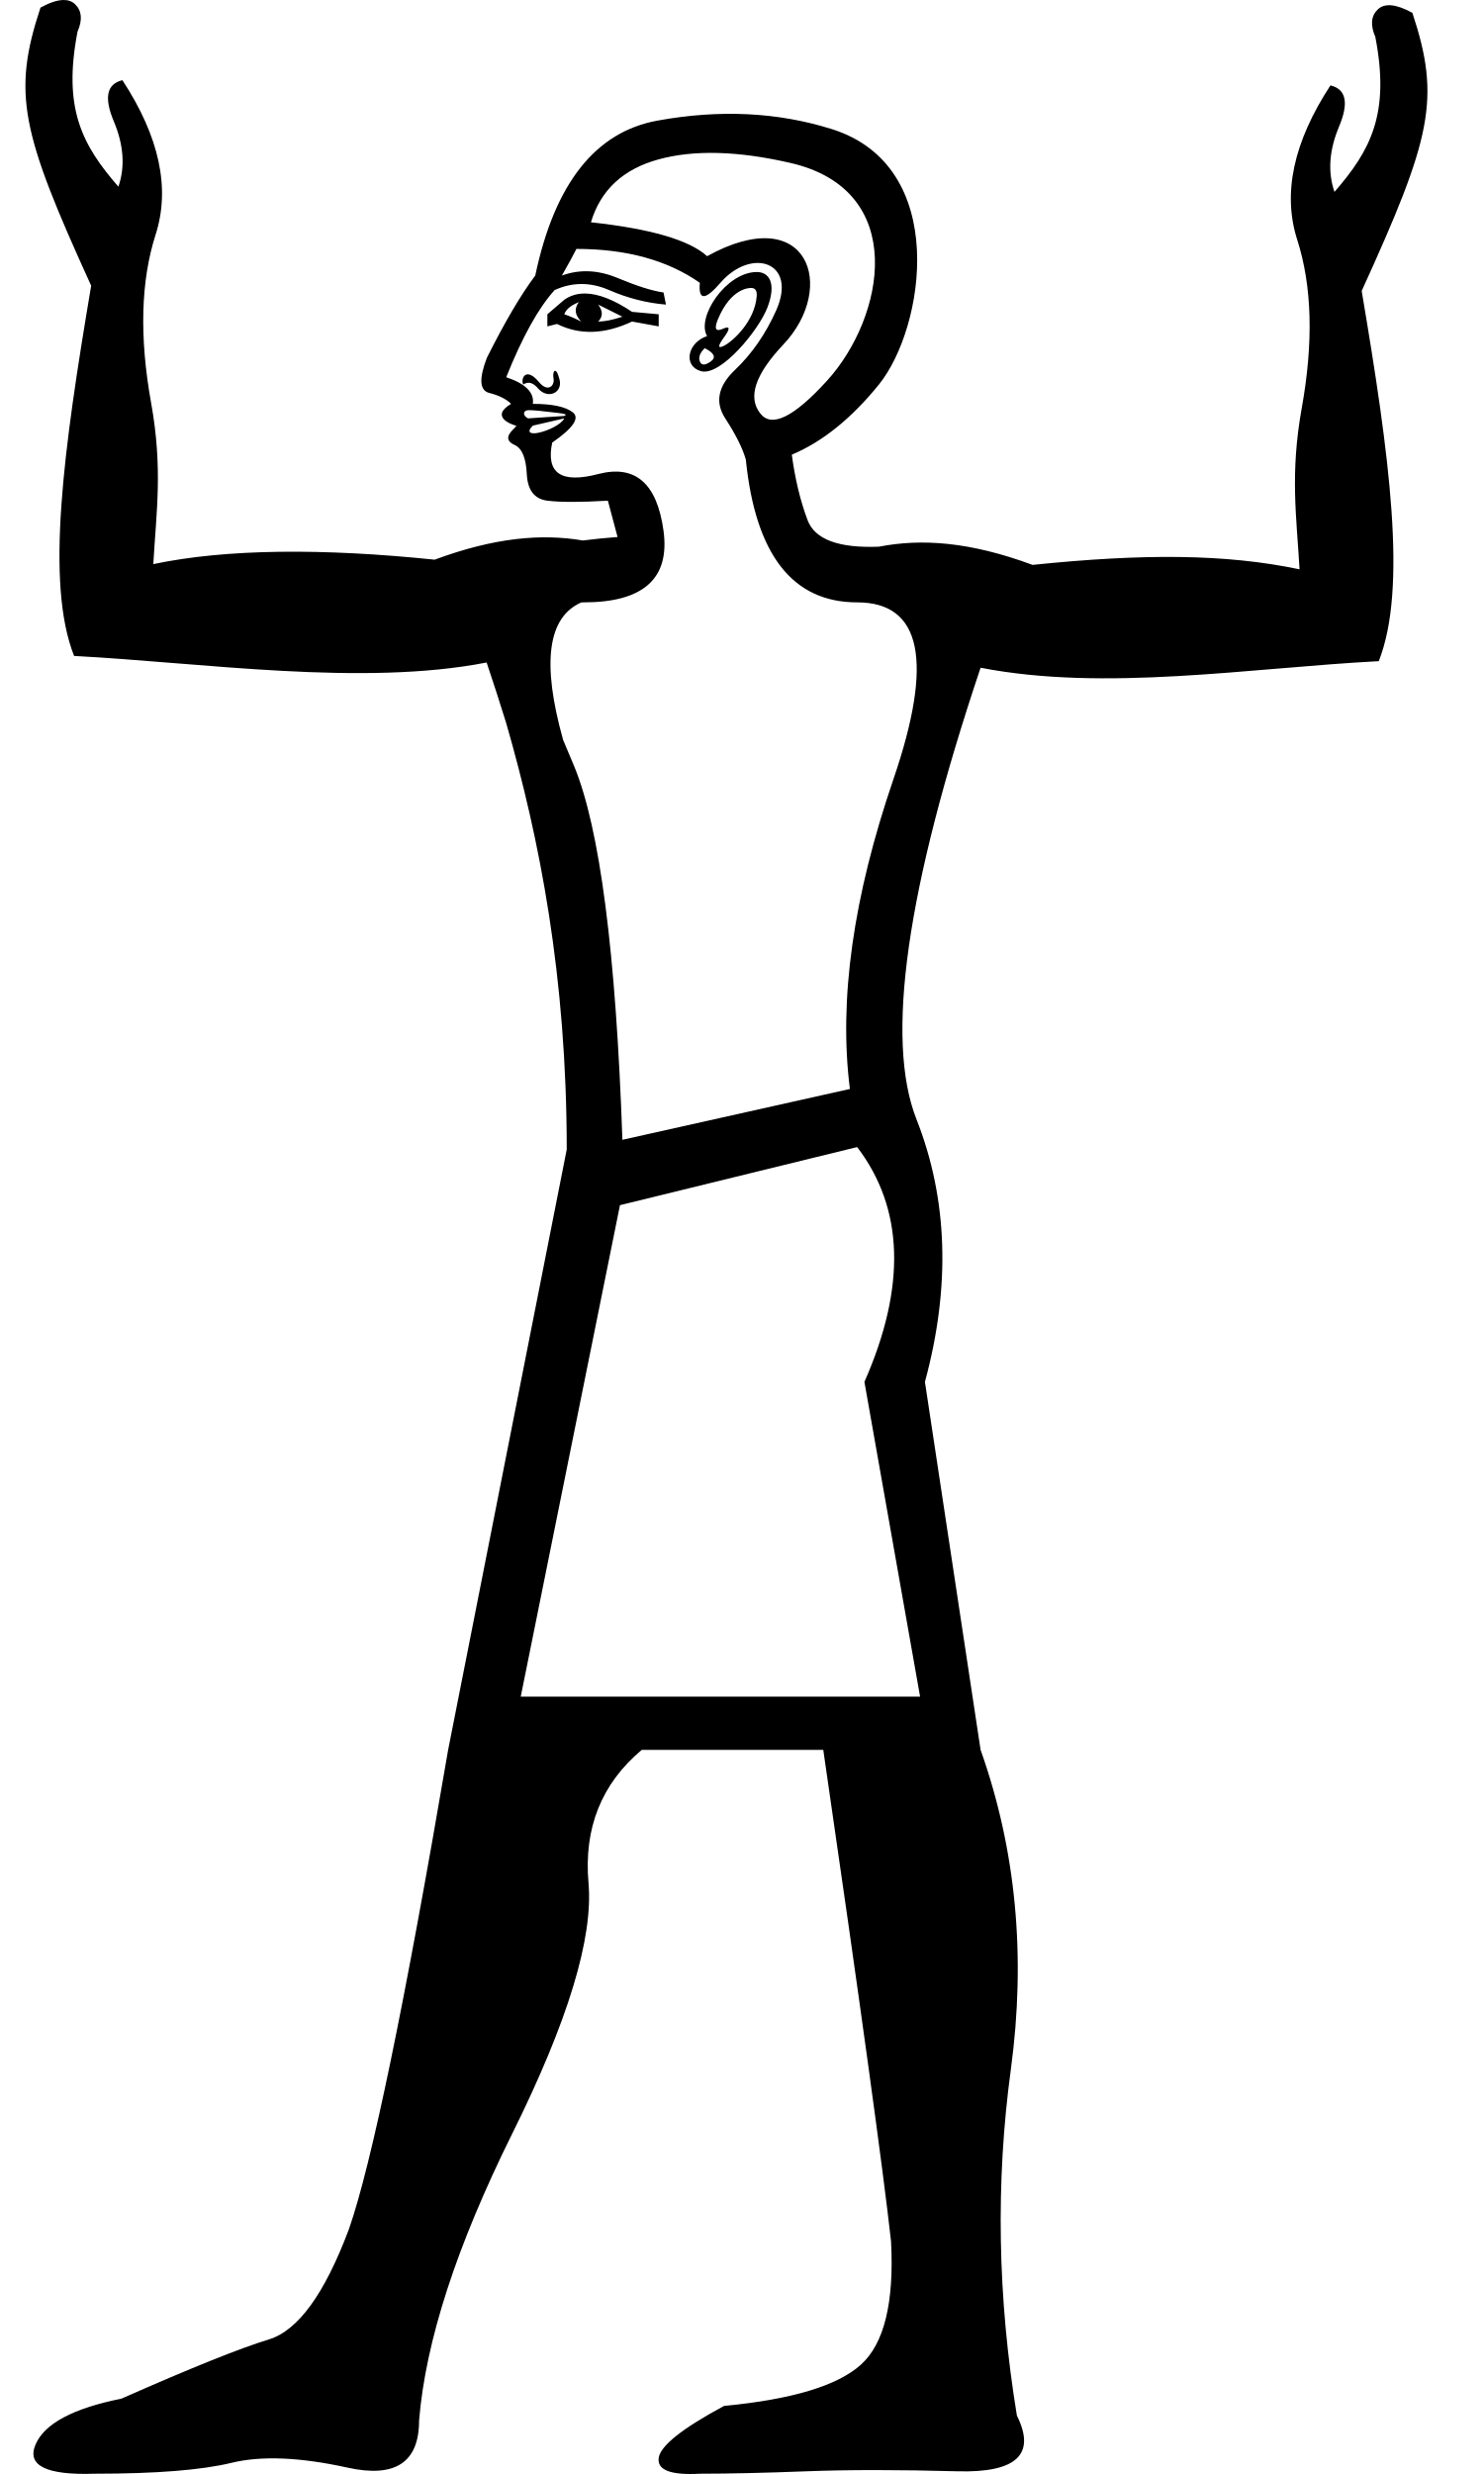
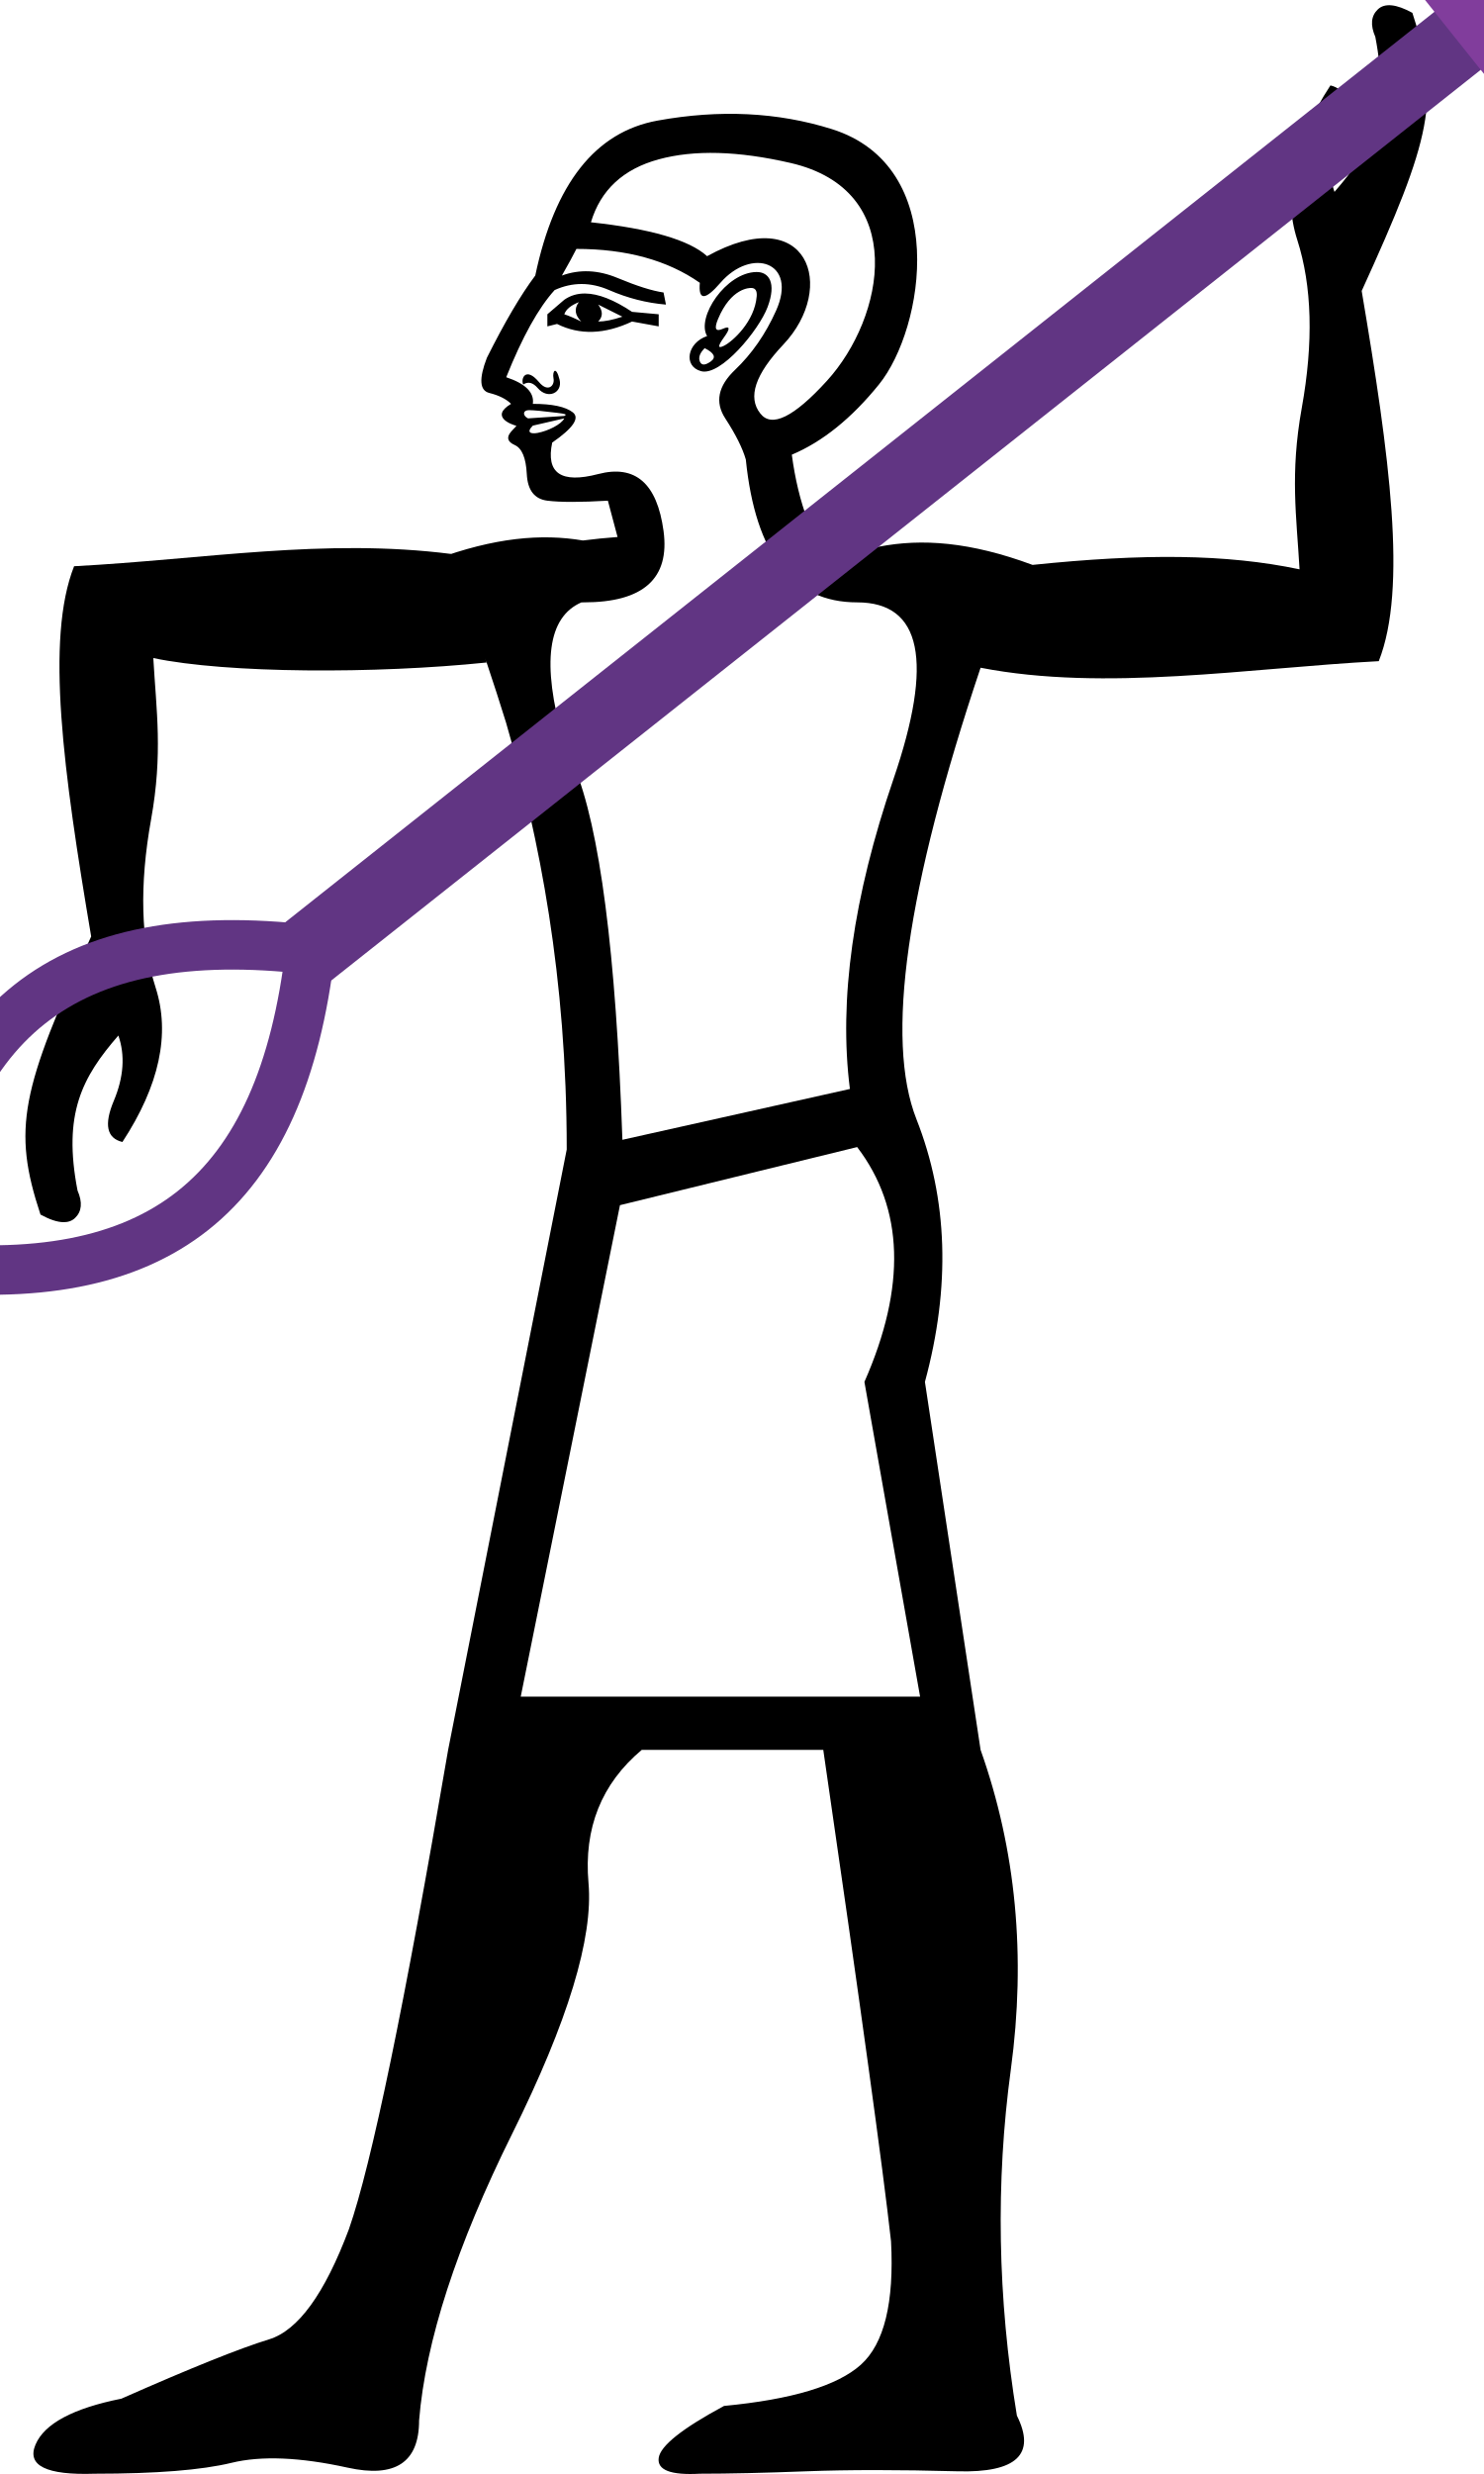
<svg xmlns="http://www.w3.org/2000/svg" width="600" height="1000" version="1.1" id="svg1">
  <defs id="defs1" />
-   <path id="path1" style="fill:#000000;stroke:none;stroke-width:1" d="M 25.6,0.002 C 23.117,0.048 20.04,1.073 16.368,3.078 4.861,37.873 8.571,53.459 36.862,115.483 25.553,182.411 18.334,235.674 29.955,265.136 c 52.606,2.782 116.564,12.437 166.796,2.651 2.812,8.374 5.436,16.497 7.872,24.37 13.548,46.846 24.513,102.667 24.513,172.469 l -47.949,242.677 c -17.614,103.072 -30.987,167.655 -40.12,193.75 -9.785,26.094 -20.55,40.935 -32.292,44.523 -11.742,3.588 -31.638,11.58 -59.69,23.975 -19.571,3.914 -31.151,10.111 -34.739,18.592 -3.588,8.481 4.404,12.395 23.975,11.742 24.79,0 43.218,-1.467 55.287,-4.403 12.069,-2.936 27.725,-2.284 46.969,1.956 19.245,4.24 28.868,-2.12 28.868,-19.082 2.609,-31.965 15.167,-70.618 37.673,-115.956 22.506,-45.339 32.781,-79.098 30.824,-101.278 -1.957,-22.18 5.219,-40.119 21.528,-53.818 h 73.39 c 15.004,103.072 24.137,169.286 27.399,198.642 1.305,24.789 -2.773,41.423 -12.232,49.904 -9.459,8.481 -27.888,14.026 -55.287,16.635 -16.961,9.133 -25.769,16.147 -26.421,21.04 -0.652,4.893 4.893,7.012 16.635,6.359 11.742,0 26.095,-0.326 43.056,-0.978 16.961,-0.652 37.347,-0.652 61.158,0 23.811,0.652 31.803,-6.85 23.975,-22.506 -7.828,-47.622 -8.644,-94.266 -2.446,-139.931 6.197,-45.665 2.12,-88.719 -12.232,-129.165 l -22.506,-148.739 c 10.438,-38.489 9.296,-73.879 -3.425,-106.171 -12.721,-32.292 -4.077,-93.124 25.931,-182.497 50.231,9.785 108.382,0.131 160.988,-2.651 11.62,-29.463 4.402,-82.726 -6.907,-149.654 28.291,-62.024 32.001,-77.61 20.494,-112.405 -6.528,-3.564 -11.178,-4.034 -13.948,-1.407 -2.77,2.627 -3.115,6.334 -1.034,11.12 6.005,30.994 -1.839,45.807 -16.51,62.66 -2.783,-8.038 -2.164,-16.842 1.856,-26.414 4.02,-9.572 2.857,-15.113 -3.49,-16.622 -14.959,22.863 -19.436,43.659 -13.429,62.388 6.007,18.729 6.616,41.404 1.828,68.026 -4.788,26.622 -2.108,43.831 -0.889,65.184 -29.761,-6.249 -63.006,-6.426 -107.95,-1.792 -25.25,-9.356 -44.85,-10.723 -62.106,-7.358 -16.309,0.652 -25.932,-2.936 -28.868,-10.764 -2.936,-7.828 -5.055,-16.636 -6.359,-26.421 12.395,-5.219 24.137,-14.678 35.227,-28.378 18.443,-22.782 28.86,-88.21 -19.082,-103.236 -21.854,-6.85 -45.338,-7.991 -70.454,-3.425 -25.116,4.566 -41.589,25.442 -49.417,62.626 -5.871,7.828 -12.394,18.919 -19.57,33.27 -3.262,8.481 -2.936,13.21 0.978,14.189 3.914,0.979 6.851,2.448 8.808,4.405 -8.755,5.253 0.334,8.4 1.956,8.806 0.558,0.057 -0.505,0.754 -1.956,2.447 -1.957,2.283 -1.469,4.078 1.466,5.383 2.936,1.305 4.567,5.219 4.893,11.742 0.326,6.524 3.099,10.11 8.318,10.762 5.219,0.652 13.375,0.652 24.465,0 l 3.913,14.679 c -4.742,0.351 -9.412,0.821 -14.012,1.409 -16.728,-2.84 -35.735,-1.21 -59.93,7.755 -44.944,-4.634 -83.997,-4.457 -113.758,1.792 1.219,-21.353 3.898,-38.562 -0.891,-65.184 -4.788,-26.622 -4.177,-49.297 1.83,-68.026 6.007,-18.729 1.53,-39.525 -13.429,-62.388 -6.347,1.509 -7.509,7.05 -3.49,16.622 4.02,9.572 4.638,18.376 1.856,26.414 C 33.189,58.599 25.345,43.785 31.35,12.791 33.431,8.005 33.086,4.298 30.316,1.671 29.104,0.522 27.531,-0.034 25.6,0.002 Z M 290.416,61.838 c 8.888,0.245 18.632,1.589 29.233,4.036 47.925,11.06 38.066,62.398 14.679,88.067 -13.373,14.678 -22.345,19.082 -26.911,13.211 -5.219,-6.524 -2.119,-15.819 9.298,-27.887 21.903,-23.155 10.049,-58.268 -30.824,-35.717 -7.176,-6.524 -22.834,-11.089 -46.971,-13.699 3.914,-13.047 13.047,-21.529 27.399,-25.443 7.176,-1.957 15.209,-2.812 24.098,-2.568 z m -57.368,38.775 c 20.223,0 36.859,4.566 49.906,13.699 -0.652,7.176 2.12,7.176 8.318,0 12.483,-14.454 31.4,-8.588 22.506,11.252 -4.24,9.459 -9.785,17.451 -16.635,23.975 -6.85,6.524 -8.155,13.048 -3.915,19.572 4.24,6.524 7.013,12.069 8.318,16.635 3.914,38.489 18.918,57.733 45.013,57.733 26.094,0 30.988,23.81 14.679,71.432 -16.309,47.622 -22.18,89.373 -17.613,125.252 l -91.982,20.55 c -2.609,-75.673 -9.134,-126.068 -19.572,-151.183 -1.516,-3.647 -2.979,-7.129 -4.392,-10.445 -8.739,-31.118 -6.272,-49.652 7.399,-55.603 0.3,-0.002 0.603,-0.002 0.907,-0.002 24.137,0 34.902,-9.623 32.292,-28.868 -2.609,-19.245 -11.417,-26.909 -26.421,-22.995 -15.004,3.914 -21.201,-0.328 -18.592,-12.722 8.481,-5.871 11.253,-9.947 8.318,-12.23 -2.936,-2.283 -8.319,-3.425 -16.147,-3.425 0.652,-4.566 -2.936,-8.155 -10.764,-10.764 6.524,-16.309 13.048,-28.053 19.572,-35.229 7.176,-3.262 14.514,-3.262 22.016,0 7.502,3.262 15.168,5.221 22.996,5.873 l -0.978,-4.893 c -4.566,-0.652 -10.765,-2.609 -18.593,-5.871 -7.828,-3.262 -15.33,-3.589 -22.506,-0.98 2.609,-4.566 4.566,-8.153 5.871,-10.762 z m 72.826,9.333 c -12.419,0.138 -24.467,18.422 -19.983,25.894 -8.04,2.68 -9.779,12.189 -2.446,14.189 7.91,2.157 23.393,-16.554 26.909,-25.931 3.708,-9.888 0.451,-14.206 -4.479,-14.151 z m -2.003,6.445 c 1.549,0.082 2.243,1.182 2.079,3.302 -0.786,10.222 -9.676,18.293 -13.211,20.06 -2.609,1.305 -2.609,0.163 0,-3.425 2.61,-3.588 2.446,-4.729 -0.49,-3.425 -2.936,1.305 -3.587,0.001 -1.956,-3.913 5.295,-12.708 12.832,-12.639 13.578,-12.599 z m -67.275,2.247 c -3.18,-0.031 -5.994,0.81 -8.441,2.523 l -6.849,5.871 v 4.893 l 3.915,-0.978 c 9.133,4.566 19.244,4.241 30.334,-0.978 l 10.764,1.956 v -4.893 l -10.764,-0.978 c -7.339,-4.893 -13.658,-7.365 -18.959,-7.416 z m -2.569,3.501 c -1.957,2.609 -1.629,5.22 0.98,7.829 -2.609,-1.305 -4.894,-2.284 -6.851,-2.937 0.652,-1.957 2.609,-3.588 5.871,-4.893 z m 7.829,0.98 9.786,4.891 c -3.914,1.305 -7.176,1.958 -9.786,1.958 1.957,-1.957 1.957,-4.24 0,-6.849 z m 43.054,17.613 c 3.914,1.957 4.73,3.75 2.446,5.381 -2.283,1.631 -3.751,1.631 -4.403,0 -0.652,-1.631 -6.4e-4,-3.424 1.956,-5.381 z m -70.951,25.052 c 2.243,0.052 5.159,0.333 11.262,1.078 3.238,0.395 4.239,0.616 2.935,1.268 l -14.677,0.98 c -2.332,-1.166 -2.098,-3.386 0.481,-3.326 z m 14.196,3.326 c -1.234,2.467 -6.641,5.103 -10.762,5.871 -2.74,0.511 -4.775,-0.12 -1.958,-2.937 z M 346.558,463.649 c 18.918,24.79 19.898,56.427 2.937,94.916 l 22.506,127.211 H 210.542 l 40.12,-198.642 z" />
+   <path id="path1" style="fill:#000000;stroke:none;stroke-width:1" d="m 196.75,267.788 c 2.812,8.374 5.436,16.497 7.872,24.37 13.548,46.846 24.513,102.667 24.513,172.469 l -47.949,242.677 c -17.614,103.072 -30.987,167.655 -40.12,193.75 -9.785,26.094 -20.55,40.935 -32.292,44.523 -11.742,3.588 -31.638,11.58 -59.69,23.975 -19.571,3.914 -31.151,10.111 -34.739,18.592 -3.588,8.481 4.404,12.395 23.975,11.742 24.79,0 43.218,-1.467 55.287,-4.403 12.069,-2.936 27.725,-2.284 46.969,1.956 19.245,4.24 28.868,-2.12 28.868,-19.082 2.609,-31.965 15.167,-70.618 37.673,-115.956 22.506,-45.339 32.781,-79.098 30.824,-101.278 -1.957,-22.18 5.219,-40.119 21.528,-53.818 h 73.39 c 15.004,103.072 24.137,169.286 27.399,198.642 1.305,24.789 -2.773,41.423 -12.232,49.904 -9.459,8.481 -27.888,14.026 -55.287,16.635 -16.961,9.133 -25.769,16.147 -26.421,21.04 -0.652,4.893 4.893,7.012 16.635,6.359 11.742,0 26.095,-0.326 43.056,-0.978 16.961,-0.652 37.347,-0.652 61.158,0 23.811,0.652 31.803,-6.85 23.975,-22.506 -7.828,-47.622 -8.644,-94.266 -2.446,-139.931 6.197,-45.665 2.12,-88.719 -12.232,-129.165 l -22.506,-148.739 c 10.438,-38.489 9.296,-73.879 -3.425,-106.171 -12.721,-32.292 -4.077,-93.124 25.931,-182.497 50.231,9.785 108.382,0.131 160.988,-2.651 11.62,-29.463 4.402,-82.726 -6.907,-149.654 28.291,-62.024 32.001,-77.61 20.494,-112.405 -6.528,-3.564 -11.178,-4.034 -13.948,-1.407 -2.77,2.627 -3.115,6.334 -1.034,11.12 6.005,30.994 -1.839,45.807 -16.51,62.66 -2.783,-8.038 -2.164,-16.842 1.856,-26.414 4.02,-9.572 2.857,-15.113 -3.49,-16.622 -14.959,22.863 -19.436,43.659 -13.429,62.388 6.007,18.729 6.616,41.404 1.828,68.026 -4.788,26.622 -2.108,43.831 -0.889,65.184 -29.761,-6.249 -63.006,-6.426 -107.95,-1.792 -25.25,-9.356 -44.85,-10.723 -62.106,-7.358 -16.309,0.652 -25.932,-2.936 -28.868,-10.764 -2.936,-7.828 -5.055,-16.636 -6.359,-26.421 12.395,-5.219 24.137,-14.678 35.227,-28.378 18.443,-22.782 28.86,-88.21 -19.082,-103.236 -21.854,-6.85 -45.338,-7.991 -70.454,-3.425 -25.116,4.566 -41.589,25.442 -49.417,62.626 -5.871,7.828 -12.394,18.919 -19.57,33.27 -3.262,8.481 -2.936,13.21 0.978,14.189 3.914,0.979 6.851,2.448 8.808,4.405 -8.755,5.253 0.334,8.4 1.956,8.806 0.558,0.057 -0.505,0.754 -1.956,2.447 -1.957,2.283 -1.469,4.078 1.466,5.383 2.936,1.305 4.567,5.219 4.893,11.742 0.326,6.524 3.099,10.11 8.318,10.762 5.219,0.652 13.375,0.652 24.465,0 l 3.913,14.679 c -4.742,0.351 -9.412,0.821 -14.012,1.409 -16.728,-2.84 -35.735,-1.21 -59.93,7.755 z M 290.416,61.838 c 8.888,0.245 18.632,1.589 29.233,4.036 47.925,11.06 38.066,62.398 14.679,88.067 -13.373,14.678 -22.345,19.082 -26.911,13.211 -5.219,-6.524 -2.119,-15.819 9.298,-27.887 21.903,-23.155 10.049,-58.268 -30.824,-35.717 -7.176,-6.524 -22.834,-11.089 -46.971,-13.699 3.914,-13.047 13.047,-21.529 27.399,-25.443 7.176,-1.957 15.209,-2.812 24.098,-2.568 z m -57.368,38.775 c 20.223,0 36.859,4.566 49.906,13.699 -0.652,7.176 2.12,7.176 8.318,0 12.483,-14.454 31.4,-8.588 22.506,11.252 -4.24,9.459 -9.785,17.451 -16.635,23.975 -6.85,6.524 -8.155,13.048 -3.915,19.572 4.24,6.524 7.013,12.069 8.318,16.635 3.914,38.489 18.918,57.733 45.013,57.733 26.094,0 30.988,23.81 14.679,71.432 -16.309,47.622 -22.18,89.373 -17.613,125.252 l -91.982,20.55 c -2.609,-75.673 -9.134,-126.068 -19.572,-151.183 -1.516,-3.647 -2.979,-7.129 -4.392,-10.445 -8.739,-31.118 -6.272,-49.652 7.399,-55.603 0.3,-0.002 0.603,-0.002 0.907,-0.002 24.137,0 34.902,-9.623 32.292,-28.868 -2.609,-19.245 -11.417,-26.909 -26.421,-22.995 -15.004,3.914 -21.201,-0.328 -18.592,-12.722 8.481,-5.871 11.253,-9.947 8.318,-12.23 -2.936,-2.283 -8.319,-3.425 -16.147,-3.425 0.652,-4.566 -2.936,-8.155 -10.764,-10.764 6.524,-16.309 13.048,-28.053 19.572,-35.229 7.176,-3.262 14.514,-3.262 22.016,0 7.502,3.262 15.168,5.221 22.996,5.873 l -0.978,-4.893 c -4.566,-0.652 -10.765,-2.609 -18.593,-5.871 -7.828,-3.262 -15.33,-3.589 -22.506,-0.98 2.609,-4.566 4.566,-8.153 5.871,-10.762 z m 72.826,9.333 c -12.419,0.138 -24.467,18.422 -19.983,25.894 -8.04,2.68 -9.779,12.189 -2.446,14.189 7.91,2.157 23.393,-16.554 26.909,-25.931 3.708,-9.888 0.451,-14.206 -4.479,-14.151 z m -2.003,6.445 c 1.549,0.082 2.243,1.182 2.079,3.302 -0.786,10.222 -9.676,18.293 -13.211,20.06 -2.609,1.305 -2.609,0.163 0,-3.425 2.61,-3.588 2.446,-4.729 -0.49,-3.425 -2.936,1.305 -3.587,0.001 -1.956,-3.913 5.295,-12.708 12.832,-12.639 13.578,-12.599 z m -67.275,2.247 c -3.18,-0.031 -5.994,0.81 -8.441,2.523 l -6.849,5.871 v 4.893 l 3.915,-0.978 c 9.133,4.566 19.244,4.241 30.334,-0.978 l 10.764,1.956 v -4.893 l -10.764,-0.978 c -7.339,-4.893 -13.658,-7.365 -18.959,-7.416 z m -2.569,3.501 c -1.957,2.609 -1.629,5.22 0.98,7.829 -2.609,-1.305 -4.894,-2.284 -6.851,-2.937 0.652,-1.957 2.609,-3.588 5.871,-4.893 z m 7.829,0.98 9.786,4.891 c -3.914,1.305 -7.176,1.958 -9.786,1.958 1.957,-1.957 1.957,-4.24 0,-6.849 z m 43.054,17.613 c 3.914,1.957 4.73,3.75 2.446,5.381 -2.283,1.631 -3.751,1.631 -4.403,0 -0.652,-1.631 -6.4e-4,-3.424 1.956,-5.381 z m -70.951,25.052 c 2.243,0.052 5.159,0.333 11.262,1.078 3.238,0.395 4.239,0.616 2.935,1.268 l -14.677,0.98 c -2.332,-1.166 -2.098,-3.386 0.481,-3.326 z m 14.196,3.326 c -1.234,2.467 -6.641,5.103 -10.762,5.871 -2.74,0.511 -4.775,-0.12 -1.958,-2.937 z M 346.558,463.649 c 18.918,24.79 19.898,56.427 2.937,94.916 l 22.506,127.211 H 210.542 l 40.12,-198.642 z" />
  <path d="m 223.794,152.975 c 0.578,2.89 -2.239,5.828 -5.872,1.468 -5.362,-6.435 -7.516,-1.332 -6.36,0.978 1.957,-1.305 3.914,-0.815 5.872,1.468 4.093,4.776 10.12,1.825 8.807,-3.425 -1.484,-5.934 -3.016,-3.337 -2.447,-0.49 z" style="fill:#000000;stroke:none;stroke-width:55.591" id="path1-2" />
+   <path d="m 25.6,494.007 c -2.483,-0.046 -5.56,-1.071 -9.232,-3.076 C 4.861,456.136 8.571,440.55 36.862,378.526 25.553,311.598 18.334,258.335 29.955,228.872 82.561,226.09 131.195,217.399 182.363,223.907 l 14.387,43.881 c -44.944,4.634 -105.005,4.457 -134.766,-1.792 1.219,21.353 3.898,38.562 -0.891,65.185 -4.788,26.622 -4.177,49.297 1.83,68.026 6.007,18.729 1.53,39.525 -13.429,62.388 -6.347,-1.509 -7.509,-7.05 -3.49,-16.622 4.02,-9.572 4.638,-18.376 1.856,-26.414 -14.672,16.852 -22.516,31.665 -16.511,62.66 2.081,4.786 1.736,8.493 -1.034,11.12 -1.212,1.149 -2.785,1.705 -4.716,1.669 z" style="fill:#000000;stroke:none;stroke-width:1" id="path1-9" />
+   <path id="use4" style="fill:none;stroke:#000000;stroke-width:1px;stroke-linecap:butt;stroke-linejoin:miter;stroke-opacity:1" d="m -150.993,295.955 c -78.225,78.225 -78.224,148.425 0,226.649 78.224,-78.224 78.225,-148.424 0,-226.649 z" />
+   <path id="path5" style="fill:none;stroke:#613583;stroke-width:20;stroke-linecap:butt;stroke-linejoin:miter;stroke-dasharray:none;stroke-opacity:1" d="M 125.507,383.858 C 25.9,372.299 -23.98,411.807 -35.539,511.414 64.067,522.973 113.948,483.465 125.507,383.858 Z" />
+   <path style="fill:none;stroke:#613583;stroke-width:30;stroke-linecap:butt;stroke-linejoin:miter;stroke-dasharray:none;stroke-opacity:1" d="M 119.769,388.403 643.689,-26.563" id="path6" />
+   <path style="fill:none;stroke:#813d9c;stroke-width:20;stroke-linecap:butt;stroke-linejoin:miter;stroke-dasharray:none;stroke-opacity:1" d="m 566.311,-28.381 61.703,77.337" id="path7" />
</svg>
